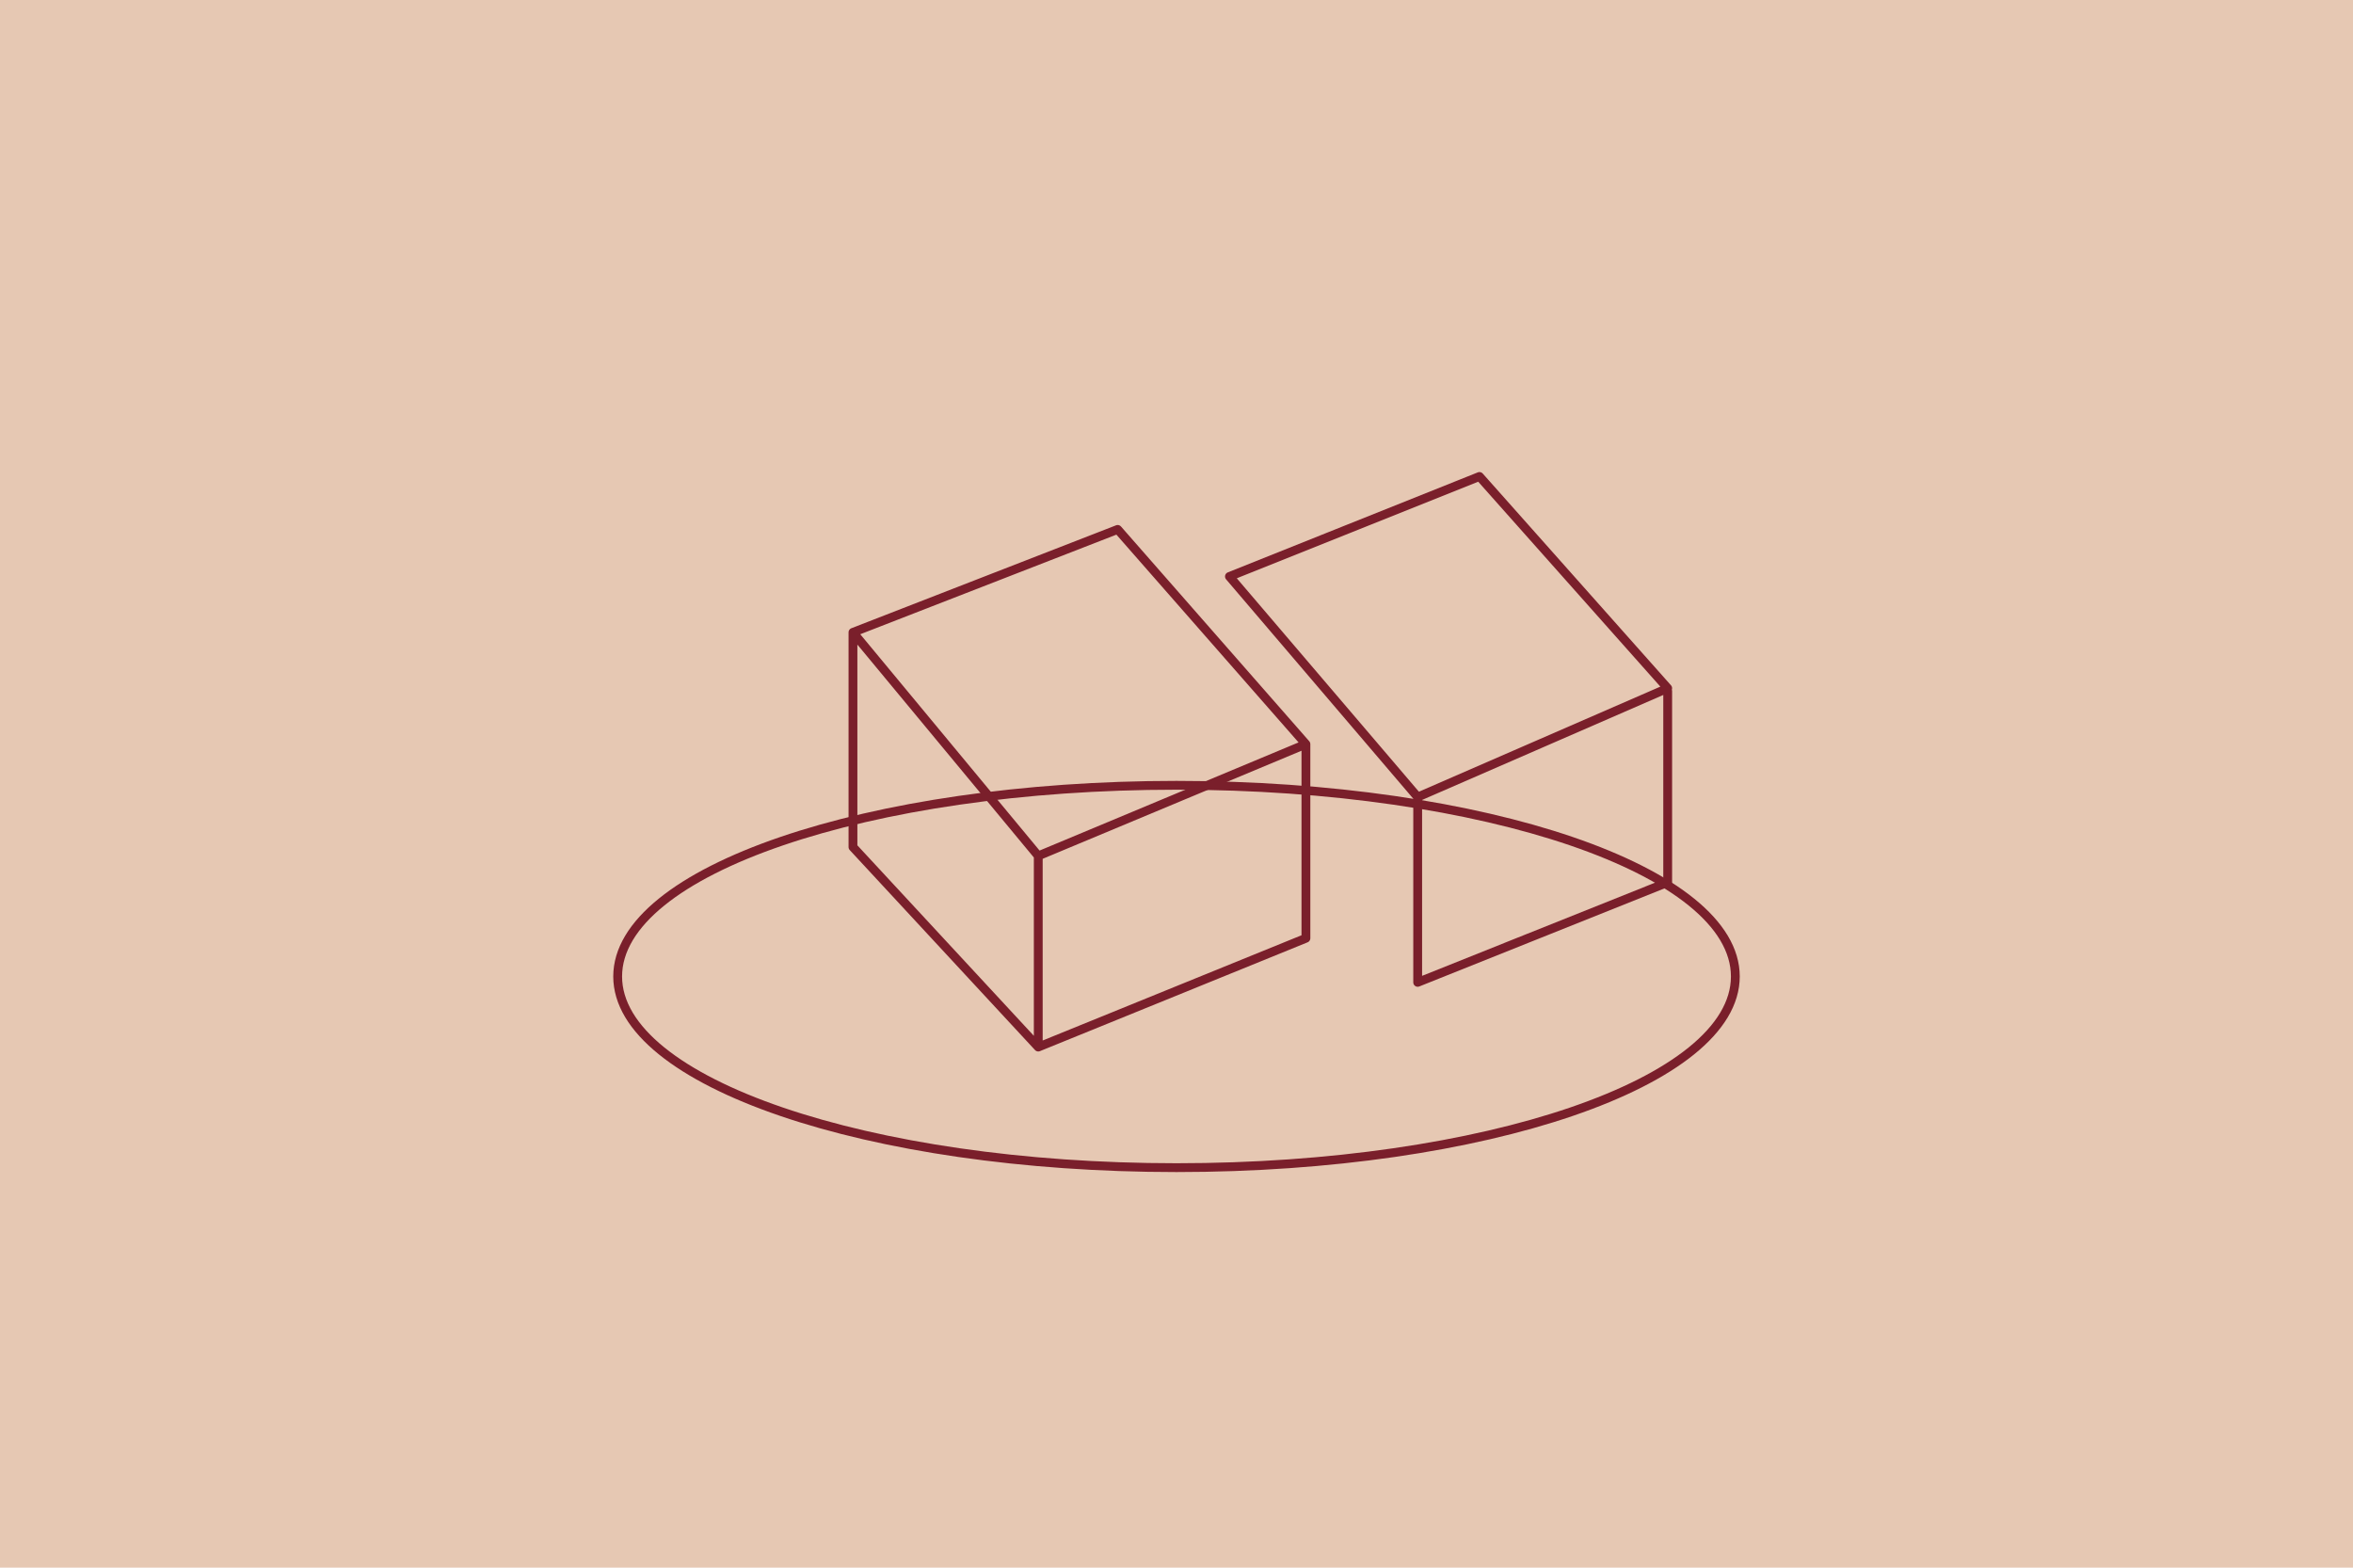
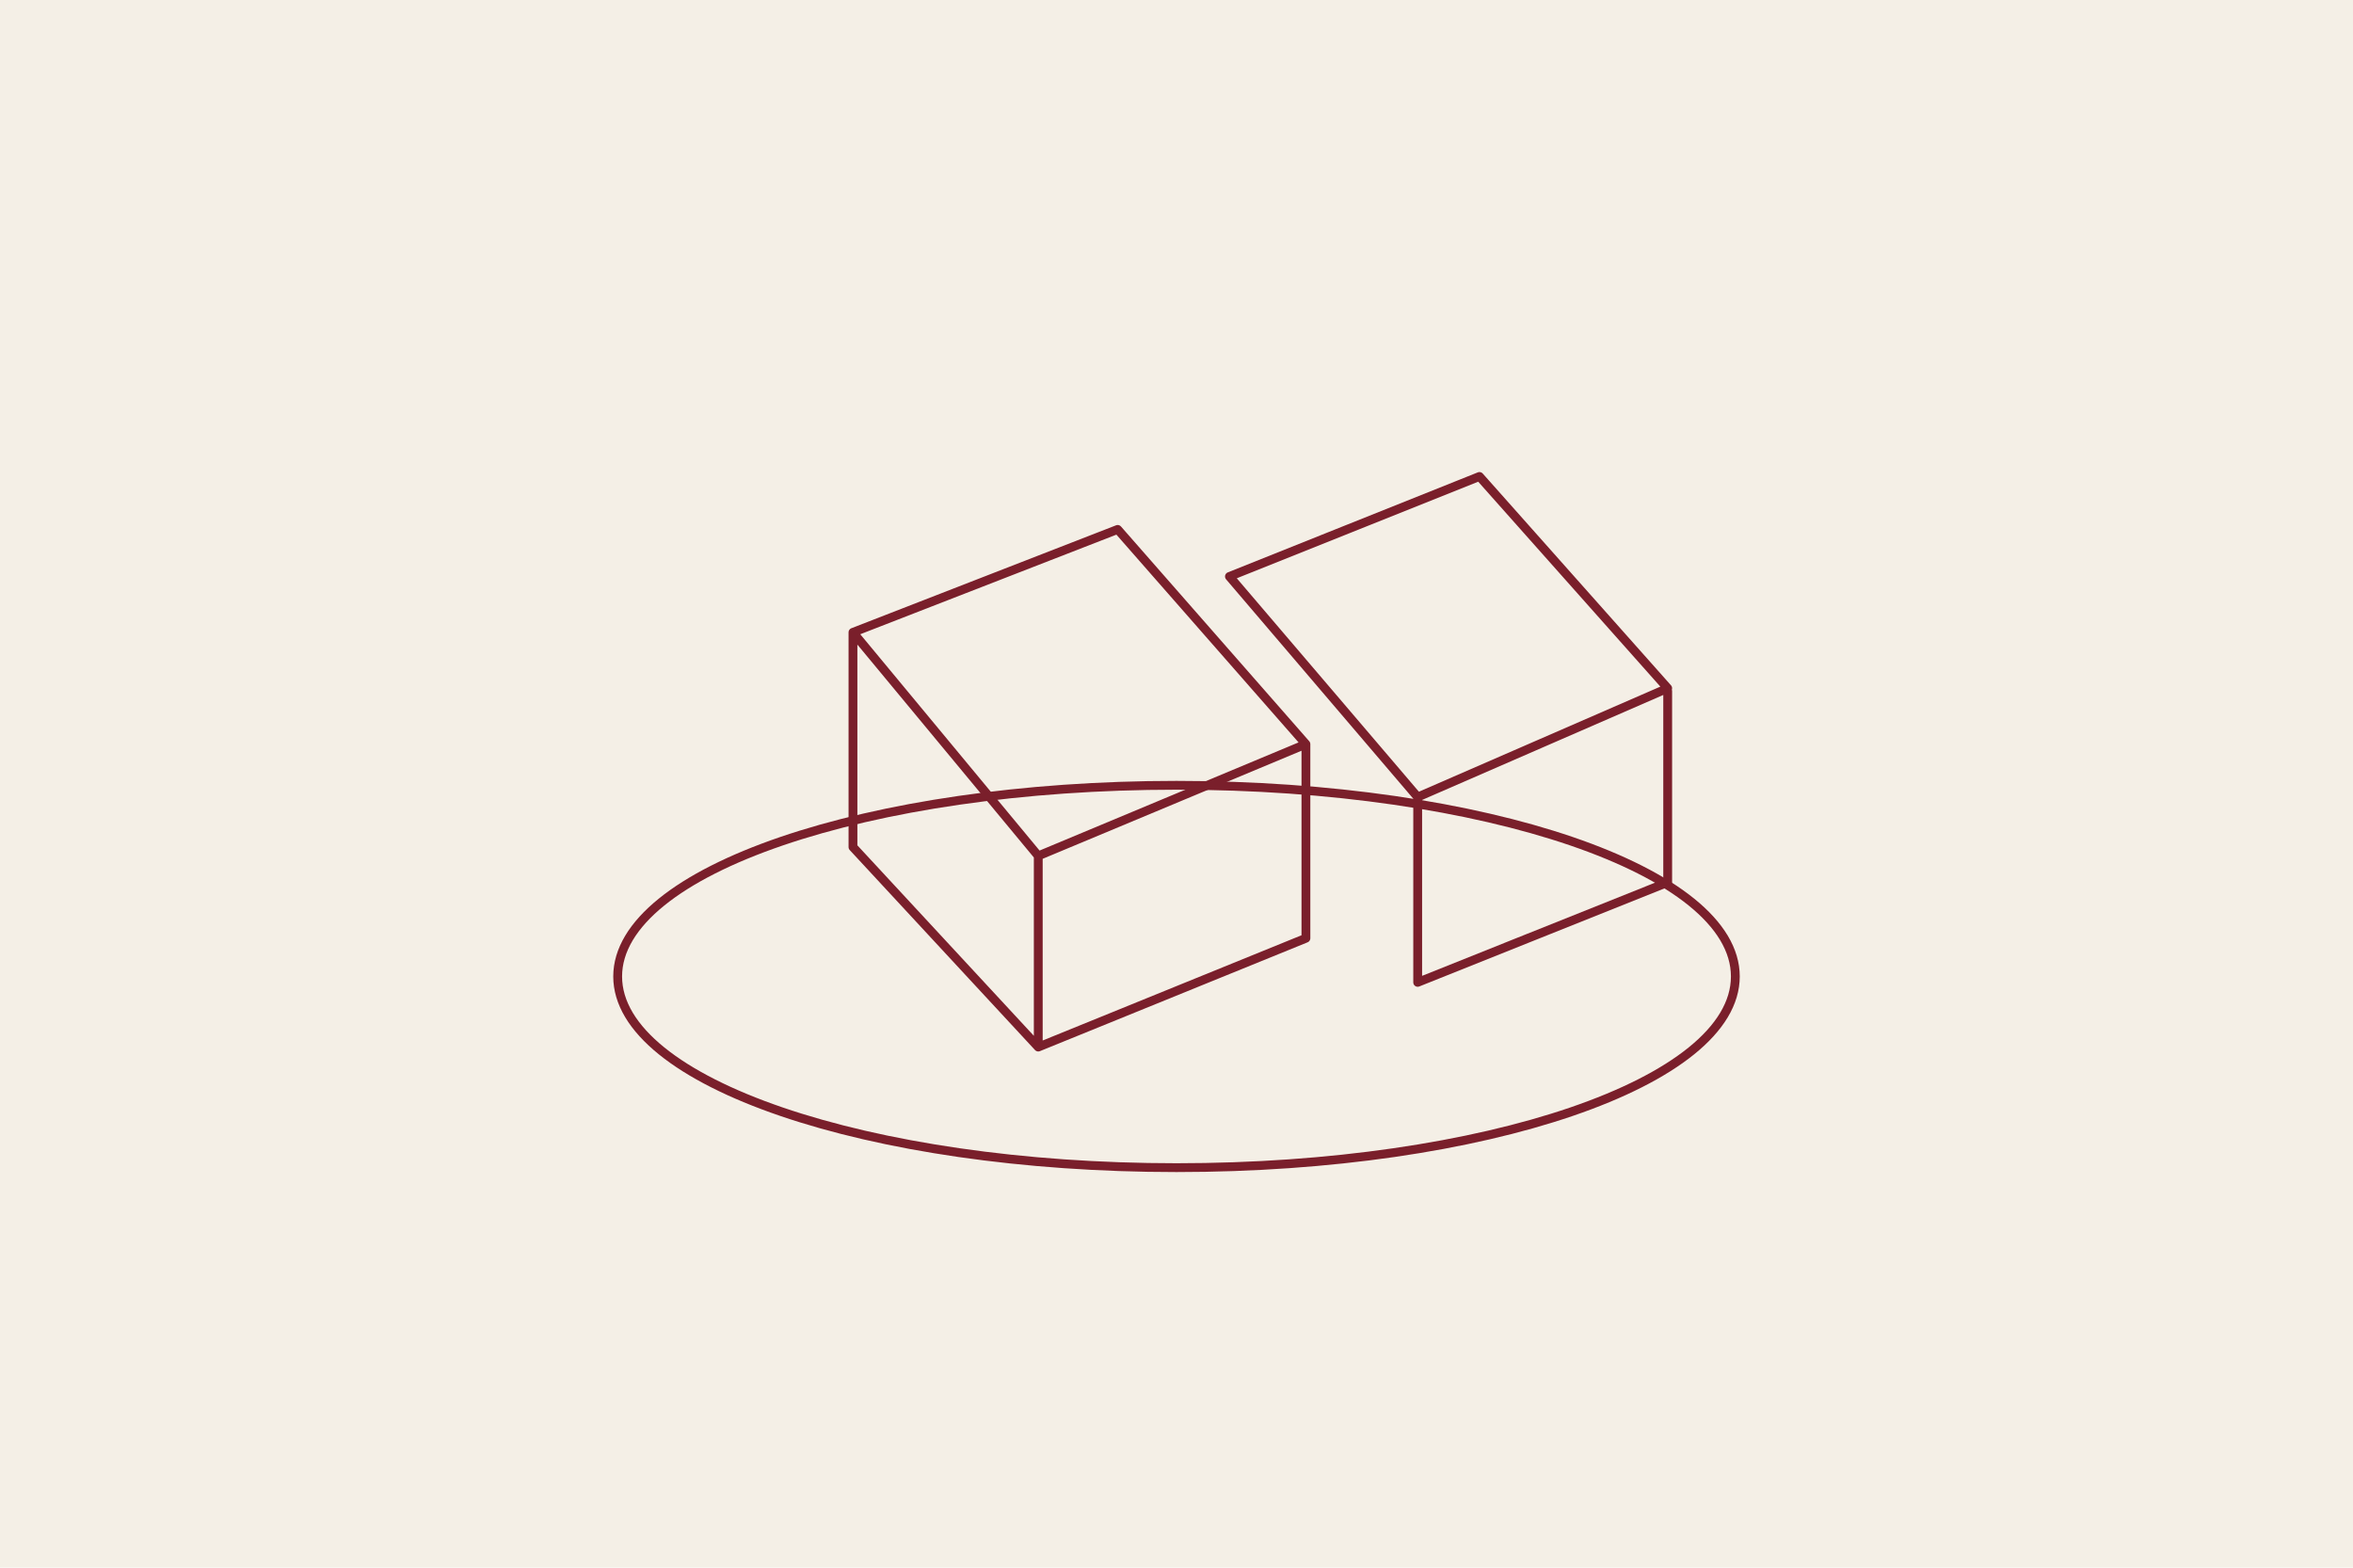
<svg xmlns="http://www.w3.org/2000/svg" width="800" height="533" viewBox="0 0 800 533">
-   <rect width="800" height="533" fill="#e6c8b3" />
+   <rect width="800" height="533" fill="#f4efe6" />
  <g fill="none" stroke="#7a1f2b" stroke-width="3" stroke-linecap="round" stroke-linejoin="round">
    <ellipse cx="400" cy="332" rx="190" ry="65" />
    <path d="m290 215 90-35 64 73-91 38Zm0 0v73l63 68 91-37v-66m-91 38v65m65-160 85-34 64 72-85 37Zm64 75v63l85-34v-65" />
  </g>
</svg>
